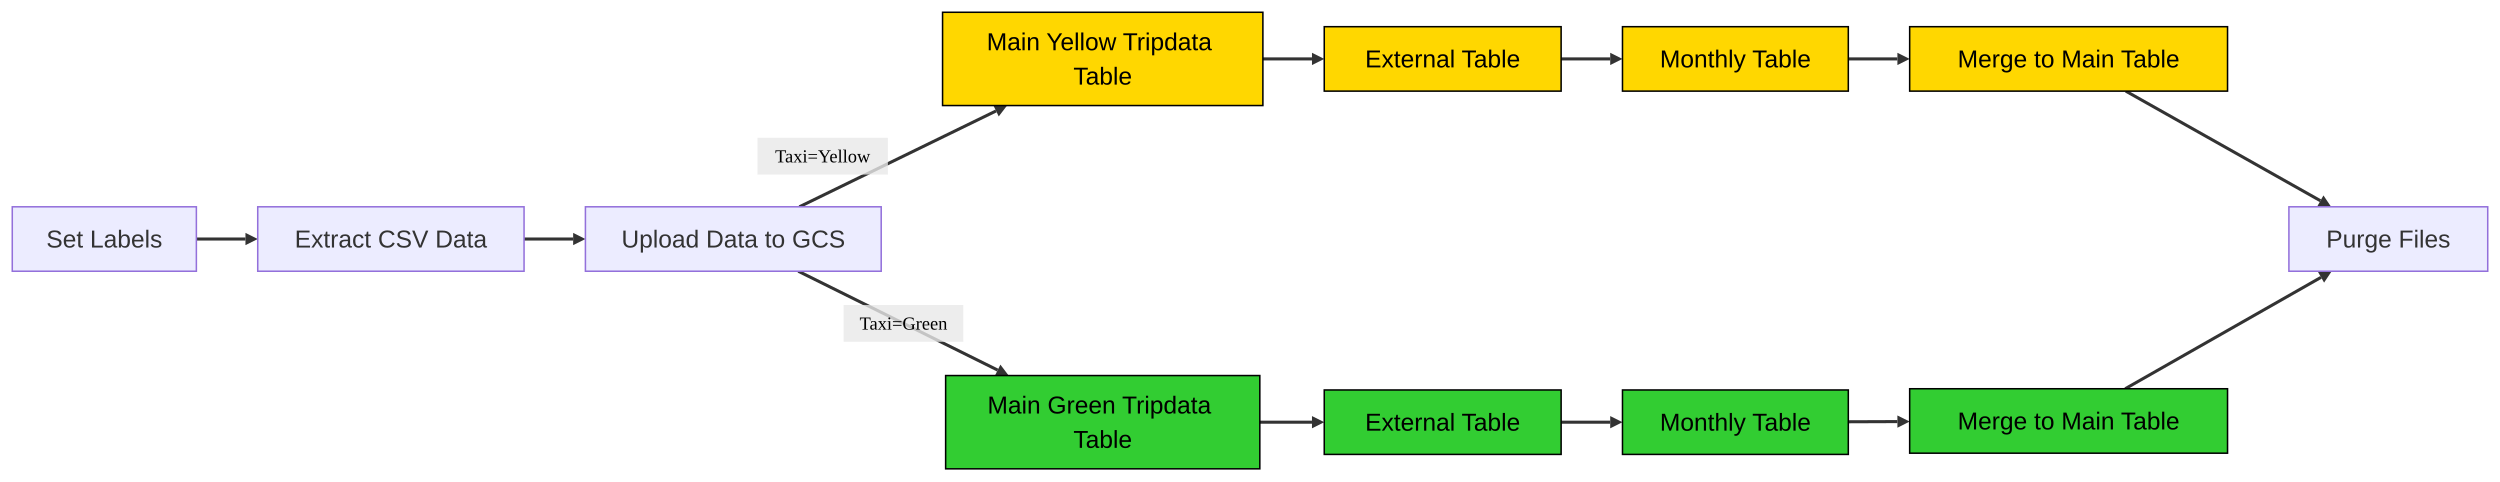
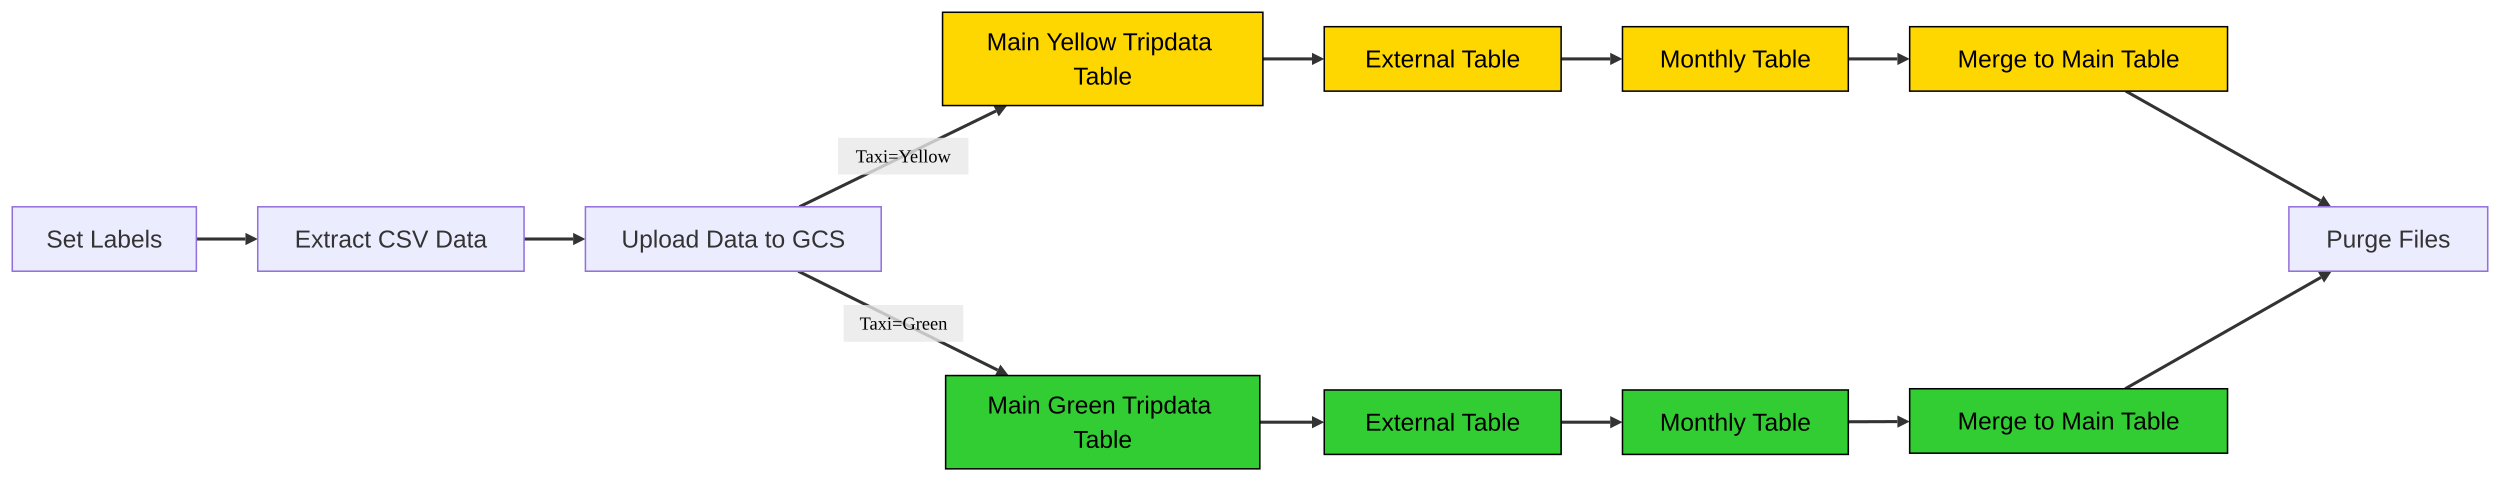
<svg xmlns="http://www.w3.org/2000/svg" viewBox="-8.0 -8.0 1629.6 313.6" width="1629.6" height="313.6" style="background-color: white">
  <defs>
    <marker id="arrow" viewBox="0 0 10 10" markerWidth="8" markerHeight="8" refX="0" refY="5" orient="auto" markerUnits="userSpaceOnUse">
      <path d="M 0 0 L 10 5 L 0 10 z" fill="#333333" />
    </marker>
    <marker id="circle-end" viewBox="0 0 10 10" markerWidth="8" markerHeight="8" refX="5" refY="5" orient="auto" markerUnits="userSpaceOnUse">
      <circle cx="5" cy="5" r="5" fill="#333333" />
    </marker>
    <marker id="cross-end" viewBox="0 0 11 11" markerWidth="8" markerHeight="8" refX="5.5" refY="5.5" orient="auto" markerUnits="userSpaceOnUse">
      <path d="M 1,1 l 9,9 M 10,1 l -9,9" stroke="#333333" stroke-width="2" />
    </marker>
    <marker id="arrow-reverse" viewBox="0 0 10 10" markerWidth="8" markerHeight="8" refX="0" refY="5" orient="auto-start-reverse" markerUnits="userSpaceOnUse">
      <path d="M 0 0 L 10 5 L 0 10 z" fill="#333333" />
    </marker>
  </defs>
  <style>.node rect, .node polygon, .node circle, .node &gt; path, .node line { fill: #ECECFF; stroke: #9370DB; stroke-width: 1; }
.node text { fill: #333333; font-family: "trebuchet ms", verdana, arial, sans-serif, "Apple Color Emoji", "Segoe UI Emoji", "Noto Color Emoji", "Twemoji Mozilla"; font-size: 16px; }
.edge path { fill: none; stroke: #333333; }
.edge text { fill: #333333; font-family: "trebuchet ms", verdana, arial, sans-serif, "Apple Color Emoji", "Segoe UI Emoji", "Noto Color Emoji", "Twemoji Mozilla"; font-size: 12px; }
.subgraph rect { fill: #ffffde; stroke: #aaaa33; stroke-width: 1; opacity: 0.5; }
.subgraph text { fill: #333333; font-family: "trebuchet ms", verdana, arial, sans-serif, "Apple Color Emoji", "Segoe UI Emoji", "Noto Color Emoji", "Twemoji Mozilla"; font-size: 12px; font-weight: bold; }
.yellow rect, .yellow polygon, .yellow circle, .yellow &gt; path, .yellow line { fill:#FFD700;stroke:#000;stroke-width:1px; }
.yellow text { fill:#000; }
.green rect, .green polygon, .green circle, .green &gt; path, .green line { fill:#32CD32;stroke:#000;stroke-width:1px; }
.green text { fill:#000; }
</style>
  <g class="edge" data-edge-source="SetLabel" data-edge-target="Extract">
    <path d="M120.0,147.8 L152.0,147.8" stroke-width="2" marker-end="url(#arrow)" />
  </g>
  <g class="edge" data-edge-source="Extract" data-edge-target="UploadToGCS">
    <path d="M333.6,147.8 L365.6,147.8" stroke-width="2" marker-end="url(#arrow)" />
  </g>
  <g class="edge" data-edge-source="UploadToGCS" data-edge-target="BQYellowTripdata">
    <path d="M513.07,126.8 L641.26,64.31" stroke-width="2" marker-end="url(#arrow)" />
  </g>
  <g class="edge" data-edge-source="UploadToGCS" data-edge-target="BQGreenTripdata">
    <path d="M512.35,168.8 L642.32,233.25" stroke-width="2" marker-end="url(#arrow)" />
  </g>
  <g class="edge" data-edge-source="BQYellowTripdata" data-edge-target="BQYellowTableExt">
    <path d="M815.2,30.4 L847.2,30.4" stroke-width="2" marker-end="url(#arrow)" />
  </g>
  <g class="edge" data-edge-source="BQGreenTripdata" data-edge-target="BQGreenTableExt">
    <path d="M813.2,267.2 L847.2,267.2" stroke-width="2" marker-end="url(#arrow)" />
  </g>
  <g class="edge" data-edge-source="BQYellowTableExt" data-edge-target="BQYellowTableTmp">
    <path d="M1009.6,30.4 L1041.6,30.4" stroke-width="2" marker-end="url(#arrow)" />
  </g>
  <g class="edge" data-edge-source="BQGreenTableExt" data-edge-target="BQGreenTableTmp">
    <path d="M1009.6,267.2 L1041.6,267.2" stroke-width="2" marker-end="url(#arrow)" />
  </g>
  <g class="edge" data-edge-source="BQYellowTableTmp" data-edge-target="BQYellowMerge">
    <path d="M1196.8,30.4 L1228.8,30.4" stroke-width="2" marker-end="url(#arrow)" />
  </g>
  <g class="edge" data-edge-source="BQGreenTableTmp" data-edge-target="BQGreenMerge">
    <path d="M1196.8,266.93 L1228.8,266.81" stroke-width="2" marker-end="url(#arrow)" />
  </g>
  <g class="edge" data-edge-source="BQYellowMerge" data-edge-target="PurgeFiles">
    <path d="M1377.68,51.4 L1504.55,122.87" stroke-width="2" marker-end="url(#arrow)" />
  </g>
  <g class="edge" data-edge-source="BQGreenMerge" data-edge-target="PurgeFiles">
    <path d="M1377.3,245.4 L1504.95,172.76" stroke-width="2" marker-end="url(#arrow)" />
  </g>
  <g class="node" data-node-id="SetLabel">
    <rect x="0.0" y="126.8" width="120.0" height="42.0" />
    <text text-anchor="middle" dominant-baseline="central" font-family="&quot;trebuchet ms&quot;, verdana, arial, sans-serif, &quot;Apple Color Emoji&quot;, &quot;Segoe UI Emoji&quot;, &quot;Noto Color Emoji&quot;, &quot;Twemoji Mozilla&quot;" x="60" y="147.8">Set Labels</text>
  </g>
  <g class="node" data-node-id="Extract">
    <rect x="160.0" y="126.8" width="173.6" height="42.0" />
    <text text-anchor="middle" dominant-baseline="central" font-family="&quot;trebuchet ms&quot;, verdana, arial, sans-serif, &quot;Apple Color Emoji&quot;, &quot;Segoe UI Emoji&quot;, &quot;Noto Color Emoji&quot;, &quot;Twemoji Mozilla&quot;" x="246.8" y="147.8">Extract CSV Data</text>
  </g>
  <g class="node" data-node-id="UploadToGCS">
    <rect x="373.6" y="126.8" width="192.8" height="42.0" />
    <text text-anchor="middle" dominant-baseline="central" font-family="&quot;trebuchet ms&quot;, verdana, arial, sans-serif, &quot;Apple Color Emoji&quot;, &quot;Segoe UI Emoji&quot;, &quot;Noto Color Emoji&quot;, &quot;Twemoji Mozilla&quot;" x="470" y="147.8">Upload Data to GCS</text>
  </g>
  <g class="node yellow" data-node-id="BQYellowTripdata">
    <rect x="606.4" y="0.0" width="208.8" height="60.8" />
    <text text-anchor="middle" dominant-baseline="central" font-family="&quot;trebuchet ms&quot;, verdana, arial, sans-serif, &quot;Apple Color Emoji&quot;, &quot;Segoe UI Emoji&quot;, &quot;Noto Color Emoji&quot;, &quot;Twemoji Mozilla&quot;" x="710.8" y="19.2">
      <tspan x="710.8" y="19.2">Main Yellow Tripdata</tspan>
      <tspan x="710.8" y="41.6">Table</tspan>
    </text>
  </g>
  <g class="node green" data-node-id="BQGreenTripdata">
    <rect x="608.4" y="236.8" width="204.8" height="60.8" />
    <text text-anchor="middle" dominant-baseline="central" font-family="&quot;trebuchet ms&quot;, verdana, arial, sans-serif, &quot;Apple Color Emoji&quot;, &quot;Segoe UI Emoji&quot;, &quot;Noto Color Emoji&quot;, &quot;Twemoji Mozilla&quot;" x="710.8" y="256">
      <tspan x="710.8" y="256">Main Green Tripdata</tspan>
      <tspan x="710.8" y="278.4">Table</tspan>
    </text>
  </g>
  <g class="node yellow" data-node-id="BQYellowTableExt">
    <rect x="855.2" y="9.4" width="154.4" height="42.0" />
    <text text-anchor="middle" dominant-baseline="central" font-family="&quot;trebuchet ms&quot;, verdana, arial, sans-serif, &quot;Apple Color Emoji&quot;, &quot;Segoe UI Emoji&quot;, &quot;Noto Color Emoji&quot;, &quot;Twemoji Mozilla&quot;" x="932.4" y="30.4">External Table</text>
  </g>
  <g class="node green" data-node-id="BQGreenTableExt">
    <rect x="855.2" y="246.2" width="154.4" height="42.0" />
    <text text-anchor="middle" dominant-baseline="central" font-family="&quot;trebuchet ms&quot;, verdana, arial, sans-serif, &quot;Apple Color Emoji&quot;, &quot;Segoe UI Emoji&quot;, &quot;Noto Color Emoji&quot;, &quot;Twemoji Mozilla&quot;" x="932.4" y="267.2">External Table</text>
  </g>
  <g class="node yellow" data-node-id="BQYellowTableTmp">
    <rect x="1049.6" y="9.4" width="147.2" height="42.0" />
    <text text-anchor="middle" dominant-baseline="central" font-family="&quot;trebuchet ms&quot;, verdana, arial, sans-serif, &quot;Apple Color Emoji&quot;, &quot;Segoe UI Emoji&quot;, &quot;Noto Color Emoji&quot;, &quot;Twemoji Mozilla&quot;" x="1123.2" y="30.4">Monthly Table</text>
  </g>
  <g class="node green" data-node-id="BQGreenTableTmp">
    <rect x="1049.6" y="246.2" width="147.2" height="42.0" />
    <text text-anchor="middle" dominant-baseline="central" font-family="&quot;trebuchet ms&quot;, verdana, arial, sans-serif, &quot;Apple Color Emoji&quot;, &quot;Segoe UI Emoji&quot;, &quot;Noto Color Emoji&quot;, &quot;Twemoji Mozilla&quot;" x="1123.2" y="267.2">Monthly Table</text>
  </g>
  <g class="node yellow" data-node-id="BQYellowMerge">
    <rect x="1236.8" y="9.4" width="207.2" height="42.0" />
    <text text-anchor="middle" dominant-baseline="central" font-family="&quot;trebuchet ms&quot;, verdana, arial, sans-serif, &quot;Apple Color Emoji&quot;, &quot;Segoe UI Emoji&quot;, &quot;Noto Color Emoji&quot;, &quot;Twemoji Mozilla&quot;" x="1340.4" y="30.4">Merge to Main Table</text>
  </g>
  <g class="node green" data-node-id="BQGreenMerge">
    <rect x="1236.8" y="245.4" width="207.2" height="42.0" />
    <text text-anchor="middle" dominant-baseline="central" font-family="&quot;trebuchet ms&quot;, verdana, arial, sans-serif, &quot;Apple Color Emoji&quot;, &quot;Segoe UI Emoji&quot;, &quot;Noto Color Emoji&quot;, &quot;Twemoji Mozilla&quot;" x="1340.4" y="266.4">Merge to Main Table</text>
  </g>
  <g class="node" data-node-id="PurgeFiles">
    <rect x="1484.0" y="126.8" width="129.6" height="42.0" />
    <text text-anchor="middle" dominant-baseline="central" font-family="&quot;trebuchet ms&quot;, verdana, arial, sans-serif, &quot;Apple Color Emoji&quot;, &quot;Segoe UI Emoji&quot;, &quot;Noto Color Emoji&quot;, &quot;Twemoji Mozilla&quot;" x="1548.8" y="147.8">Purge Files</text>
  </g>
  <g class="edge-label" data-edge-source="UploadToGCS" data-edge-target="BQYellowTripdata">
-     <rect x="485.76" y="81.8" width="85.0" height="24.0" fill="rgba(232,232,232,0.8)" stroke="none" />
-     <text text-anchor="middle" dominant-baseline="central" x="528.26" y="93.8">Taxi=Yellow</text>
+     <rect x="538.26" y="81.8" width="85.0" height="24.0" fill="rgba(232,232,232,0.8)" stroke="none" />
+     <text text-anchor="middle" dominant-baseline="central" x="580.76" y="93.8">Taxi=Yellow</text>
  </g>
  <g class="edge-label" data-edge-source="UploadToGCS" data-edge-target="BQGreenTripdata">
    <rect x="541.92" y="190.8" width="78.0" height="24.0" fill="rgba(232,232,232,0.8)" stroke="none" />
    <text text-anchor="middle" dominant-baseline="central" x="580.92" y="202.8">Taxi=Green</text>
  </g>
</svg>
